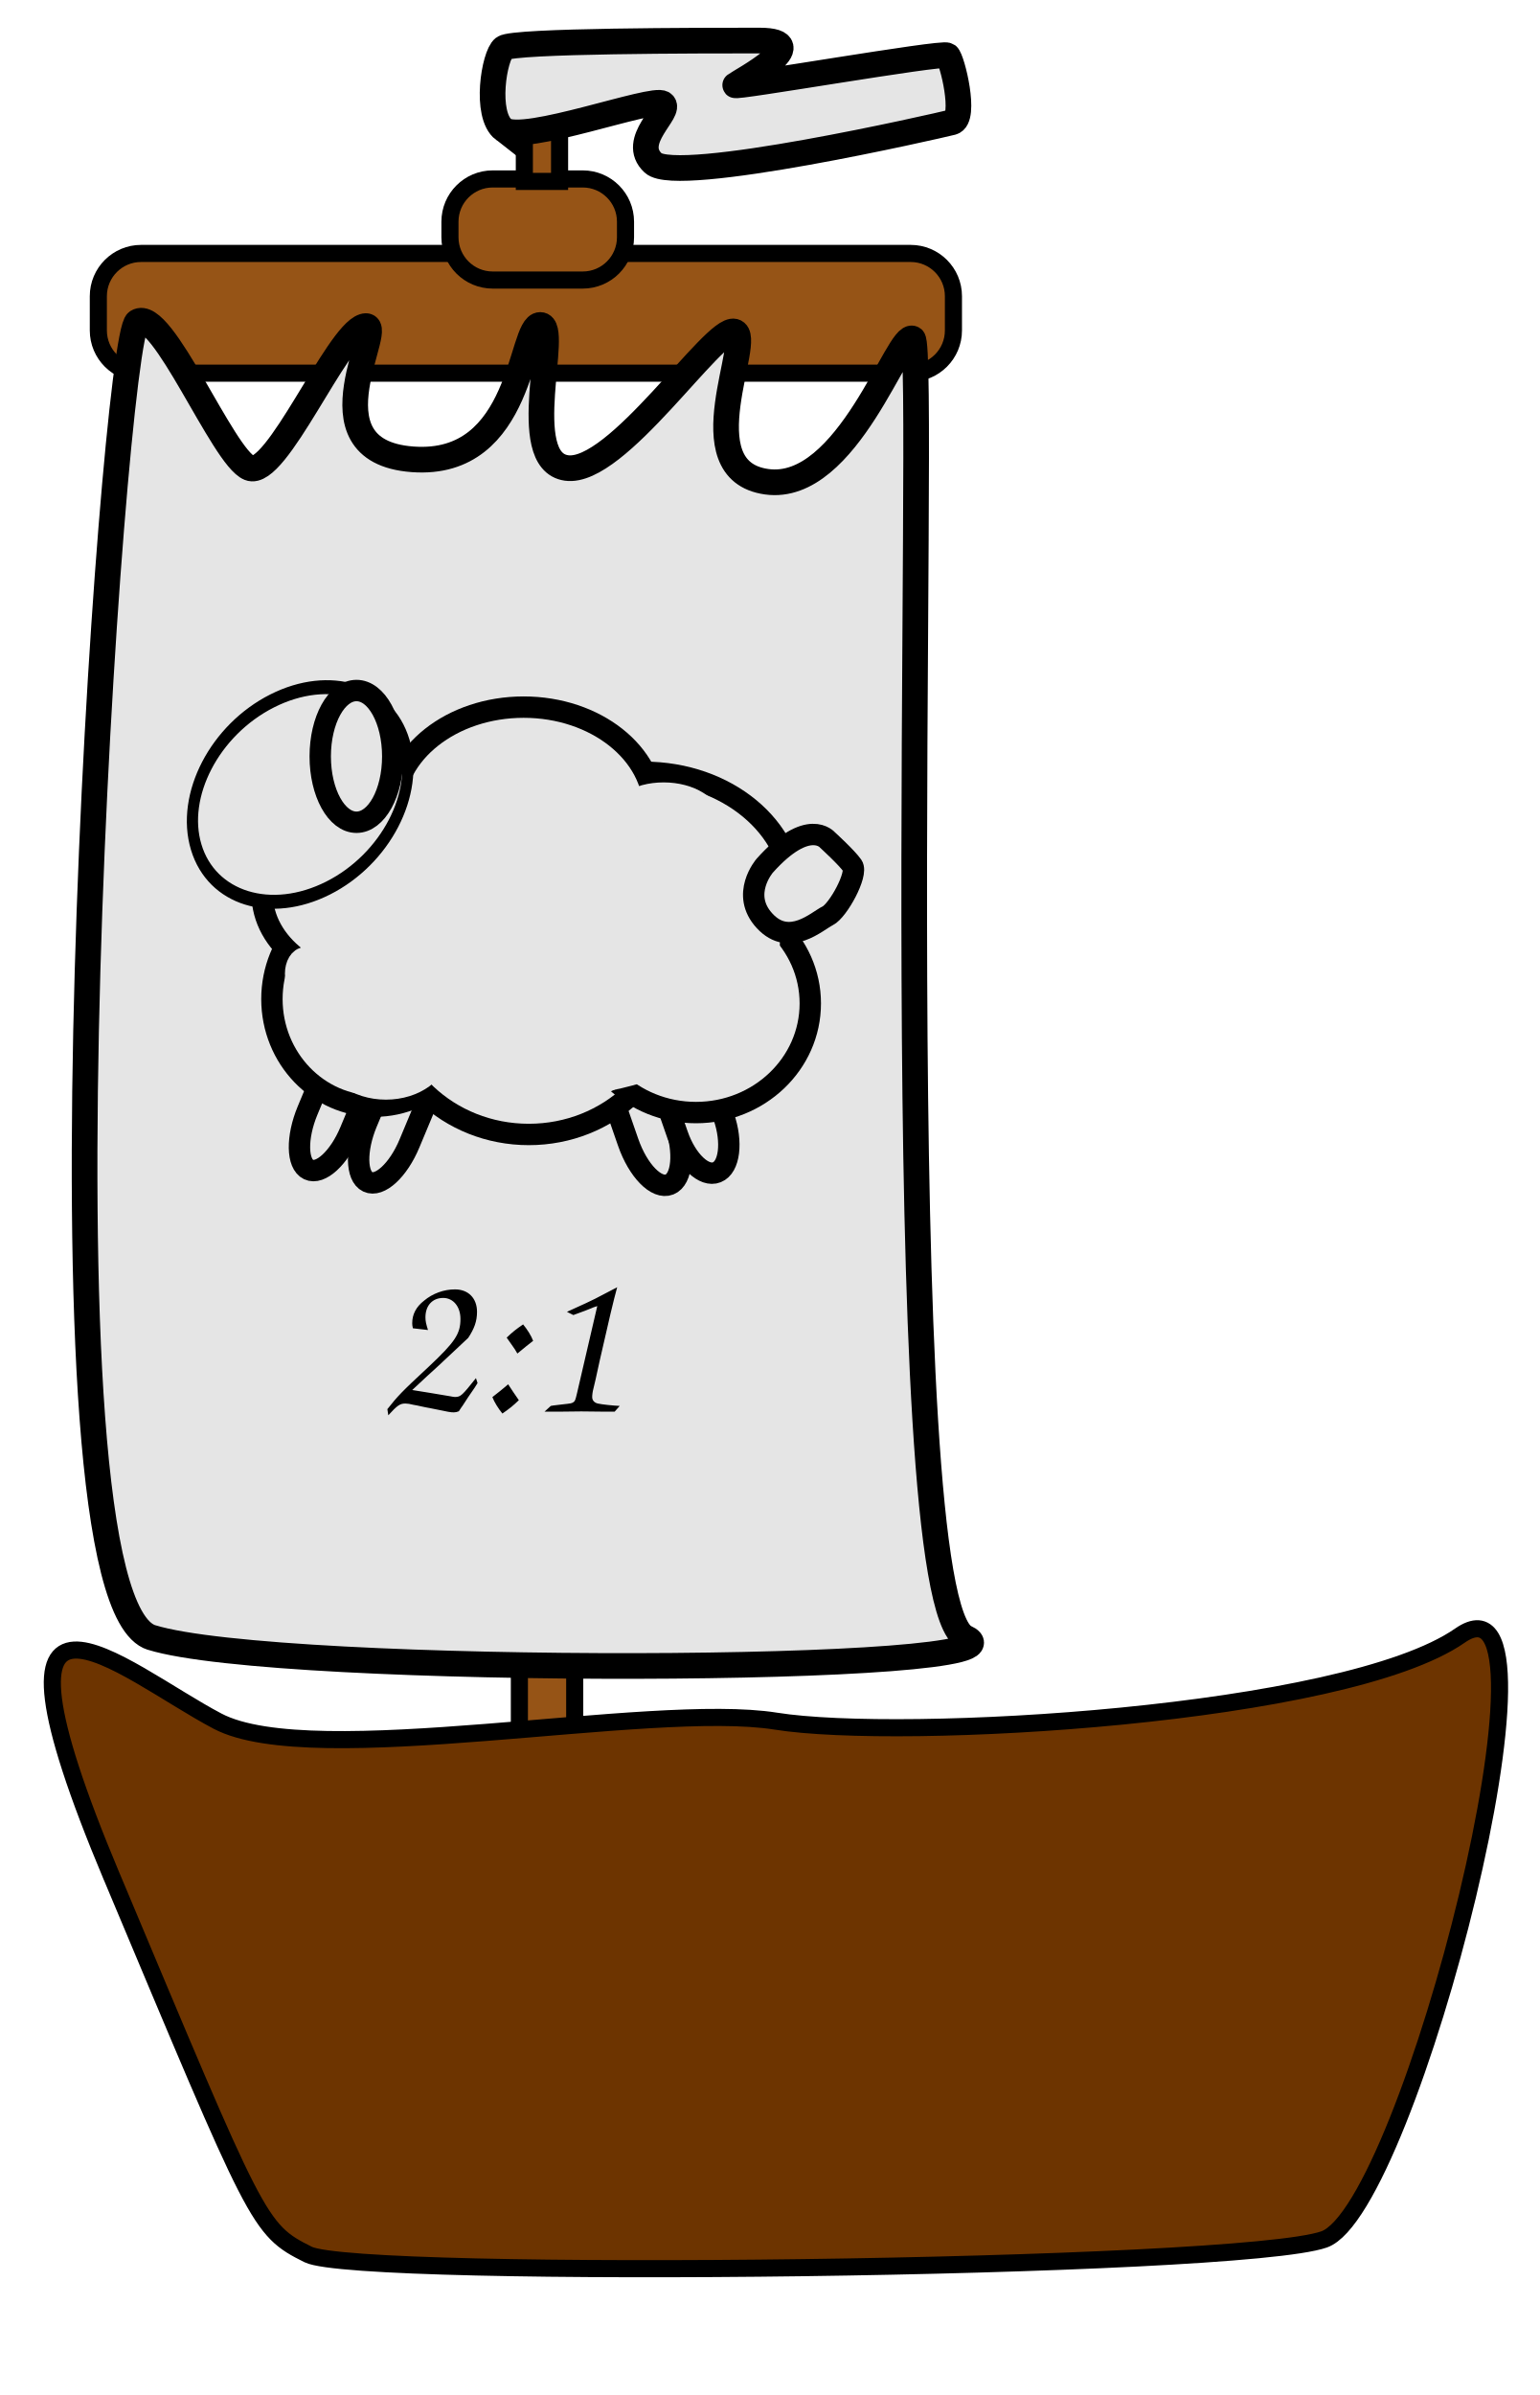
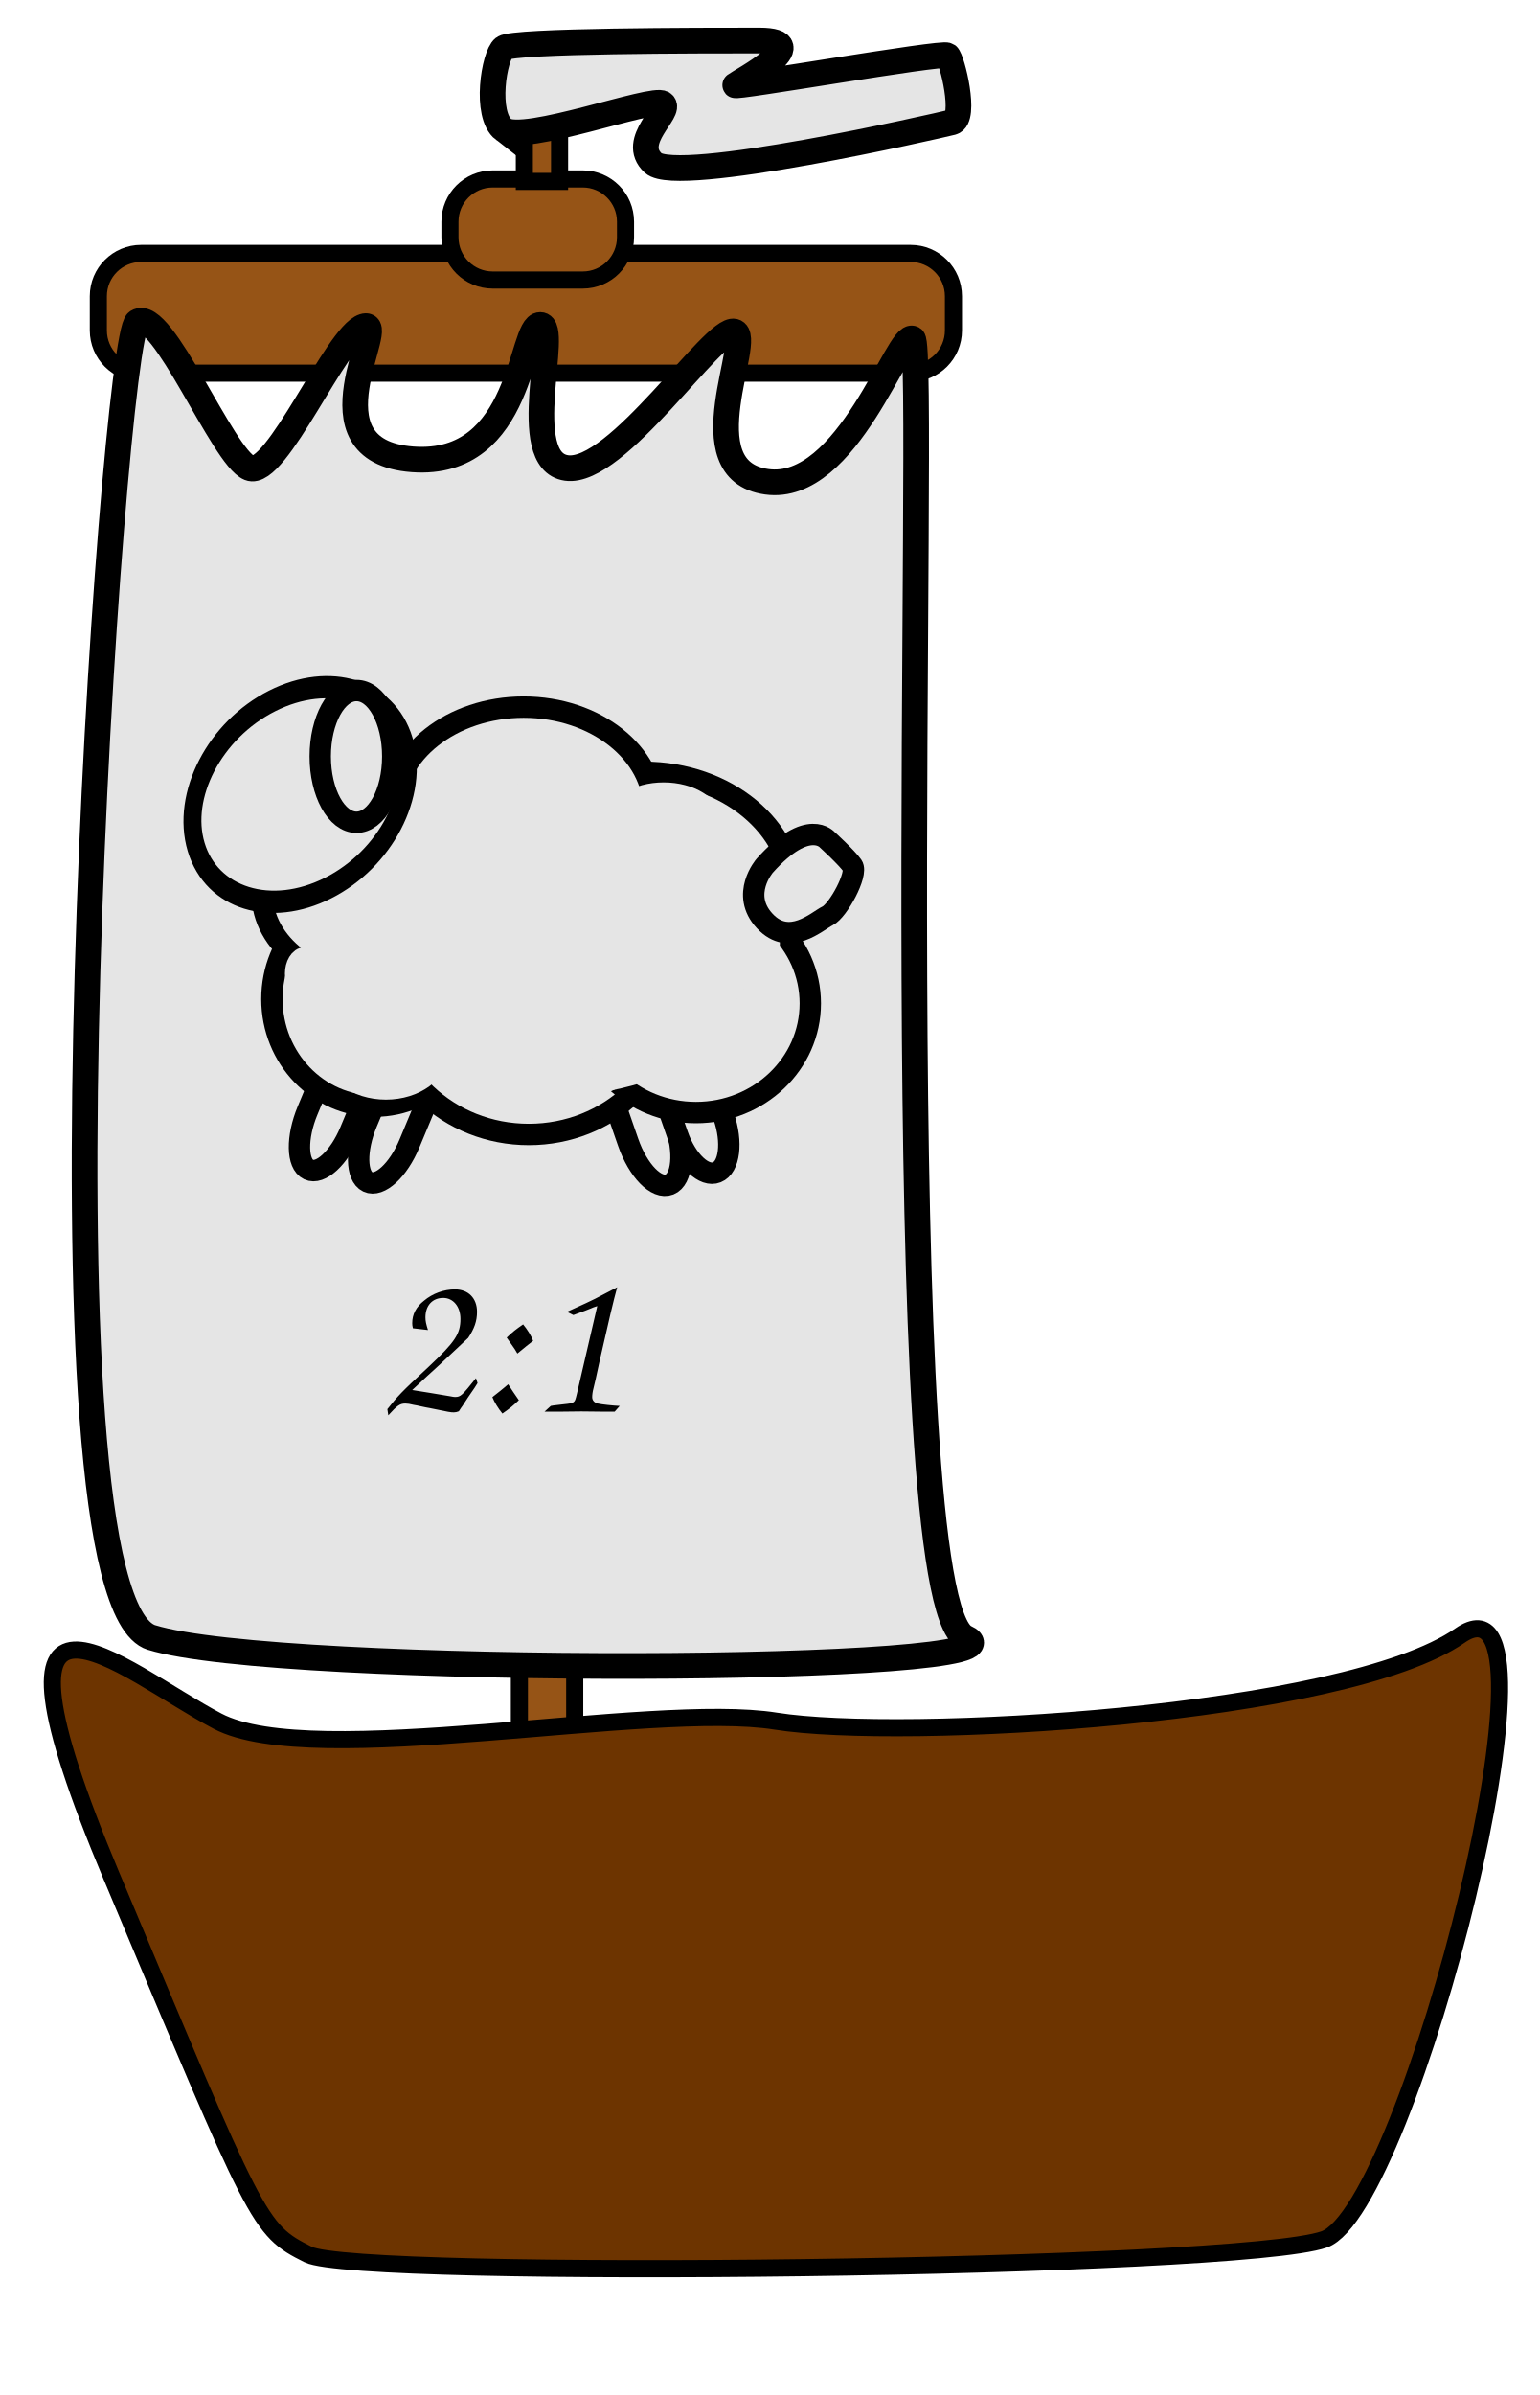
<svg xmlns="http://www.w3.org/2000/svg" width="180" height="280">
  <defs>undefinedundefined</defs>
  <g class="layer">
    <rect fill="#965416" height="13.53" id="svg_10" stroke="#000000" stroke-width="2" width="6.47" x="60.74" y="190.63" />
    <path d="m13.09,219.45c17.06,40.59 17.06,41.18 22.94,44.12c5.88,2.94 108.82,1.76 118.82,-1.76c10,-3.53 29.41,-80 15.88,-70.59c-13.53,9.41 -65.29,12.35 -80,10c-14.71,-2.35 -54.12,5.88 -65.29,0c-11.18,-5.88 -29.41,-22.35 -12.35,18.24l0,-0.01z" fill="#6d3400" id="svg_9" stroke="#000000" stroke-width="2" />
    <rect fill="#965416" height="14" id="svg_2" rx="5" ry="5" stroke="#000000" stroke-width="2" width="100" x="11.5" y="29.63" />
    <rect fill="#965416" height="11.82" id="svg_3" rx="5" ry="5" stroke="#000000" stroke-width="2" width="20.53" x="52.62" y="20.92" />
    <path d="m17.74,191.45c-14.87,-4.62 -4.57,-151.96 -1.69,-153.82c0.72,-0.46 1.71,0.29 2.83,1.71c1.12,1.42 2.38,3.49 3.64,5.66c1.26,2.17 2.54,4.44 3.69,6.25c1.15,1.81 2.18,3.15 2.96,3.46c3.13,1.26 10.17,-15.53 13.36,-16.54c3.19,-1.02 -7.28,14.57 5.72,15.53c13,0.96 12.52,-15.71 14.93,-15.71c2.41,0 -2.83,15.89 3.07,16.72c5.9,0.84 17.21,-16.54 19.62,-15.95c2.41,0.6 -5.72,16.24 3.79,17.56c9.51,1.32 15.41,-17.74 17.09,-16.72c1.69,1.02 -3.25,147.58 6.14,151.84c9.39,4.26 -80.29,4.62 -95.16,0l0.01,0.01z" fill="#e5e5e5" id="svg_5" stroke="#000000" stroke-width="3" />
    <rect fill="#965416" height="8.82" id="svg_6" stroke="#000000" stroke-width="2" width="4.12" x="61.32" y="12.39" />
    <path d="m58.91,15.16c-2.26,-1.74 -1.13,-8.68 0,-9.55c1.13,-0.87 23.12,-0.87 29.89,-0.87c6.77,0 -2.26,4.77 -2.82,5.21c-0.56,0.43 24.25,-3.91 24.81,-3.47c0.56,0.43 2.26,7.38 0.56,7.81c-1.69,0.43 -32.14,7.38 -34.96,4.77c-2.82,-2.6 2.26,-6.08 1.13,-6.95c-1.13,-0.87 -16.35,4.77 -18.61,3.04l0,0.01z" fill="#e5e5e5" id="svg_7" stroke="#000000" stroke-width="3" />
    <text fill="#000000" font-family="Cursive" font-size="25" id="svg_12" stroke="#000000" stroke-width="0" text-anchor="middle" transform="matrix(1 0 0 1 0 0) matrix(1 0 0 1 0 0) matrix(1 0 0 1 0 0)" x="58.38" xml:space="preserve" y="165.04">2:1</text>
    <text fill="#000000" font-family="Cursive" font-size="44" id="svg_14" stroke="#000000" stroke-width="0" text-anchor="middle" textLength="0" x="58.37" xml:space="preserve" y="119.74" />
    <g id="svg_145">
      <path d="m76.84,125.35l2.09,6.02l0,0c1.16,3.32 0.87,6.51 -0.64,7.11c-1.51,0.6 -3.67,-1.6 -4.83,-4.93l-2.09,-6.02l5.47,-2.19z" fill="#e5e5e5" id="svg_144" stroke="#000000" stroke-width="2.5" />
      <path d="m43.35,126.53l-2.38,5.7l0,0c-1.31,3.15 -3.5,5.16 -4.88,4.5c-1.38,-0.66 -1.43,-3.75 -0.12,-6.9l2.38,-5.7l5,2.4z" fill="#e5e5e5" id="svg_143" stroke="#000000" stroke-width="2.5" />
      <path d="m50.27,127.97l-2.38,5.7l0,0c-1.31,3.15 -3.5,5.16 -4.88,4.5c-1.38,-0.66 -1.43,-3.75 -0.12,-6.9l2.38,-5.7l5,2.4z" fill="#e5e5e5" id="svg_142" stroke="#000000" stroke-width="2.5" />
      <path d="m82.75,125.11l1.89,5.43l0,0c1.04,3 0.68,5.92 -0.81,6.51c-1.49,0.6 -3.55,-1.36 -4.59,-4.36l-1.89,-5.43l5.4,-2.16z" fill="#e5e5e5" id="svg_141" stroke="#000000" stroke-width="2.5" />
      <ellipse cx="43.83" cy="116.8" fill="#e5e5e5" id="svg_140" rx="12.03" ry="12.52" stroke="#000000" stroke-width="2.5" />
      <ellipse cx="75.33" cy="104.65" fill="#e5e5e5" id="svg_139" rx="17.41" ry="14.36" stroke="#000000" stroke-width="2.5" />
      <ellipse cx="60.55" cy="108.82" fill="none" id="svg_138" rx="18.67" ry="18.29" stroke="#000000" stroke-width="2.5" />
      <ellipse cx="61.84" cy="116.67" fill="#e5e5e5" id="svg_137" rx="16.95" ry="15.96" stroke="#000000" stroke-width="2.5" />
      <ellipse cx="61.24" cy="94.7" fill="#e5e5e5" id="svg_136" rx="15.23" ry="12.03" stroke="#000000" stroke-width="2.5" />
      <ellipse cx="81.39" cy="117.31" fill="#e5e5e5" id="svg_135" rx="13.37" ry="12.76" stroke="#000000" stroke-width="2.5" />
      <ellipse cx="44.4" cy="104.52" fill="#e5e5e5" id="svg_134" rx="13.74" ry="10.56" stroke="#000000" stroke-width="2.5" />
      <ellipse cx="63.18" cy="109.94" fill="#e5e5e5" id="svg_133" rx="26.78" ry="17.11" stroke="#e5e5e5" stroke-width="2.5" />
      <ellipse cx="77.61" cy="96.26" fill="#e5e5e5" id="svg_132" rx="5.63" ry="3.54" stroke="#e5e5e5" stroke-width="2.5" />
      <ellipse cx="89.31" cy="106.23" fill="#e5e5e5" id="svg_131" rx="1.28" ry="3.22" stroke="#e5e5e5" stroke-width="2.5" />
      <ellipse cx="49.16" cy="96.42" fill="#e5e5e5" id="svg_130" rx="1.35" ry="3.86" stroke="#e5e5e5" stroke-width="2.5" />
      <ellipse cx="35.69" cy="113.83" fill="#e5e5e5" id="svg_129" rx="1.12" ry="1.85" stroke="#e5e5e5" stroke-width="2.5" />
      <ellipse cx="45.13" cy="122.8" fill="#e5e5e5" id="svg_128" rx="6.15" ry="4.51" stroke="#e5e5e5" stroke-width="2.5" />
      <ellipse cx="221.36" cy="121.09" fill="#e5e5e5" id="svg_127" rx="6.36" ry="3.82" stroke="#e5e5e5" stroke-width="2.5" transform="matrix(0.366403 -0.25176 0.234884 0.392728 -38.3676 133.261)" />
-       <ellipse cx="225.91" cy="-82.76" fill="#e5e5e5" id="svg_126" rx="24.73" ry="18.17" stroke="#000000" stroke-width="2.5" transform="matrix(0.491645 -0.248477 0.180366 0.601883 -61.0401 198.828)" />
+       <ellipse cx="225.91" cy="-82.76" fill="#e5e5e5" id="svg_126" rx="24.73" ry="18.17" stroke="#000000" stroke-width="4" transform="matrix(0.491645 -0.248477 0.180366 0.601883 -61.0401 198.828)" />
      <path d="m89.43,101.21c5.13,-5.74 7.36,-2.99 7.36,-2.99c0,0 2.23,2.03 2.9,2.99c0.67,0.96 -1.68,5.26 -2.9,5.86c-1.23,0.6 -4.47,3.71 -7.36,0.6c-2.9,-3.11 0,-6.46 0,-6.46l0,0z" fill="#e5e5e5" id="svg_125" stroke="#000000" stroke-width="2.5" />
      <ellipse cx="41.69" cy="88.43" fill="#e5e5e5" id="svg_124" rx="4.24" ry="7.7" stroke="#000000" stroke-width="2.5" />
    </g>
  </g>
</svg>
